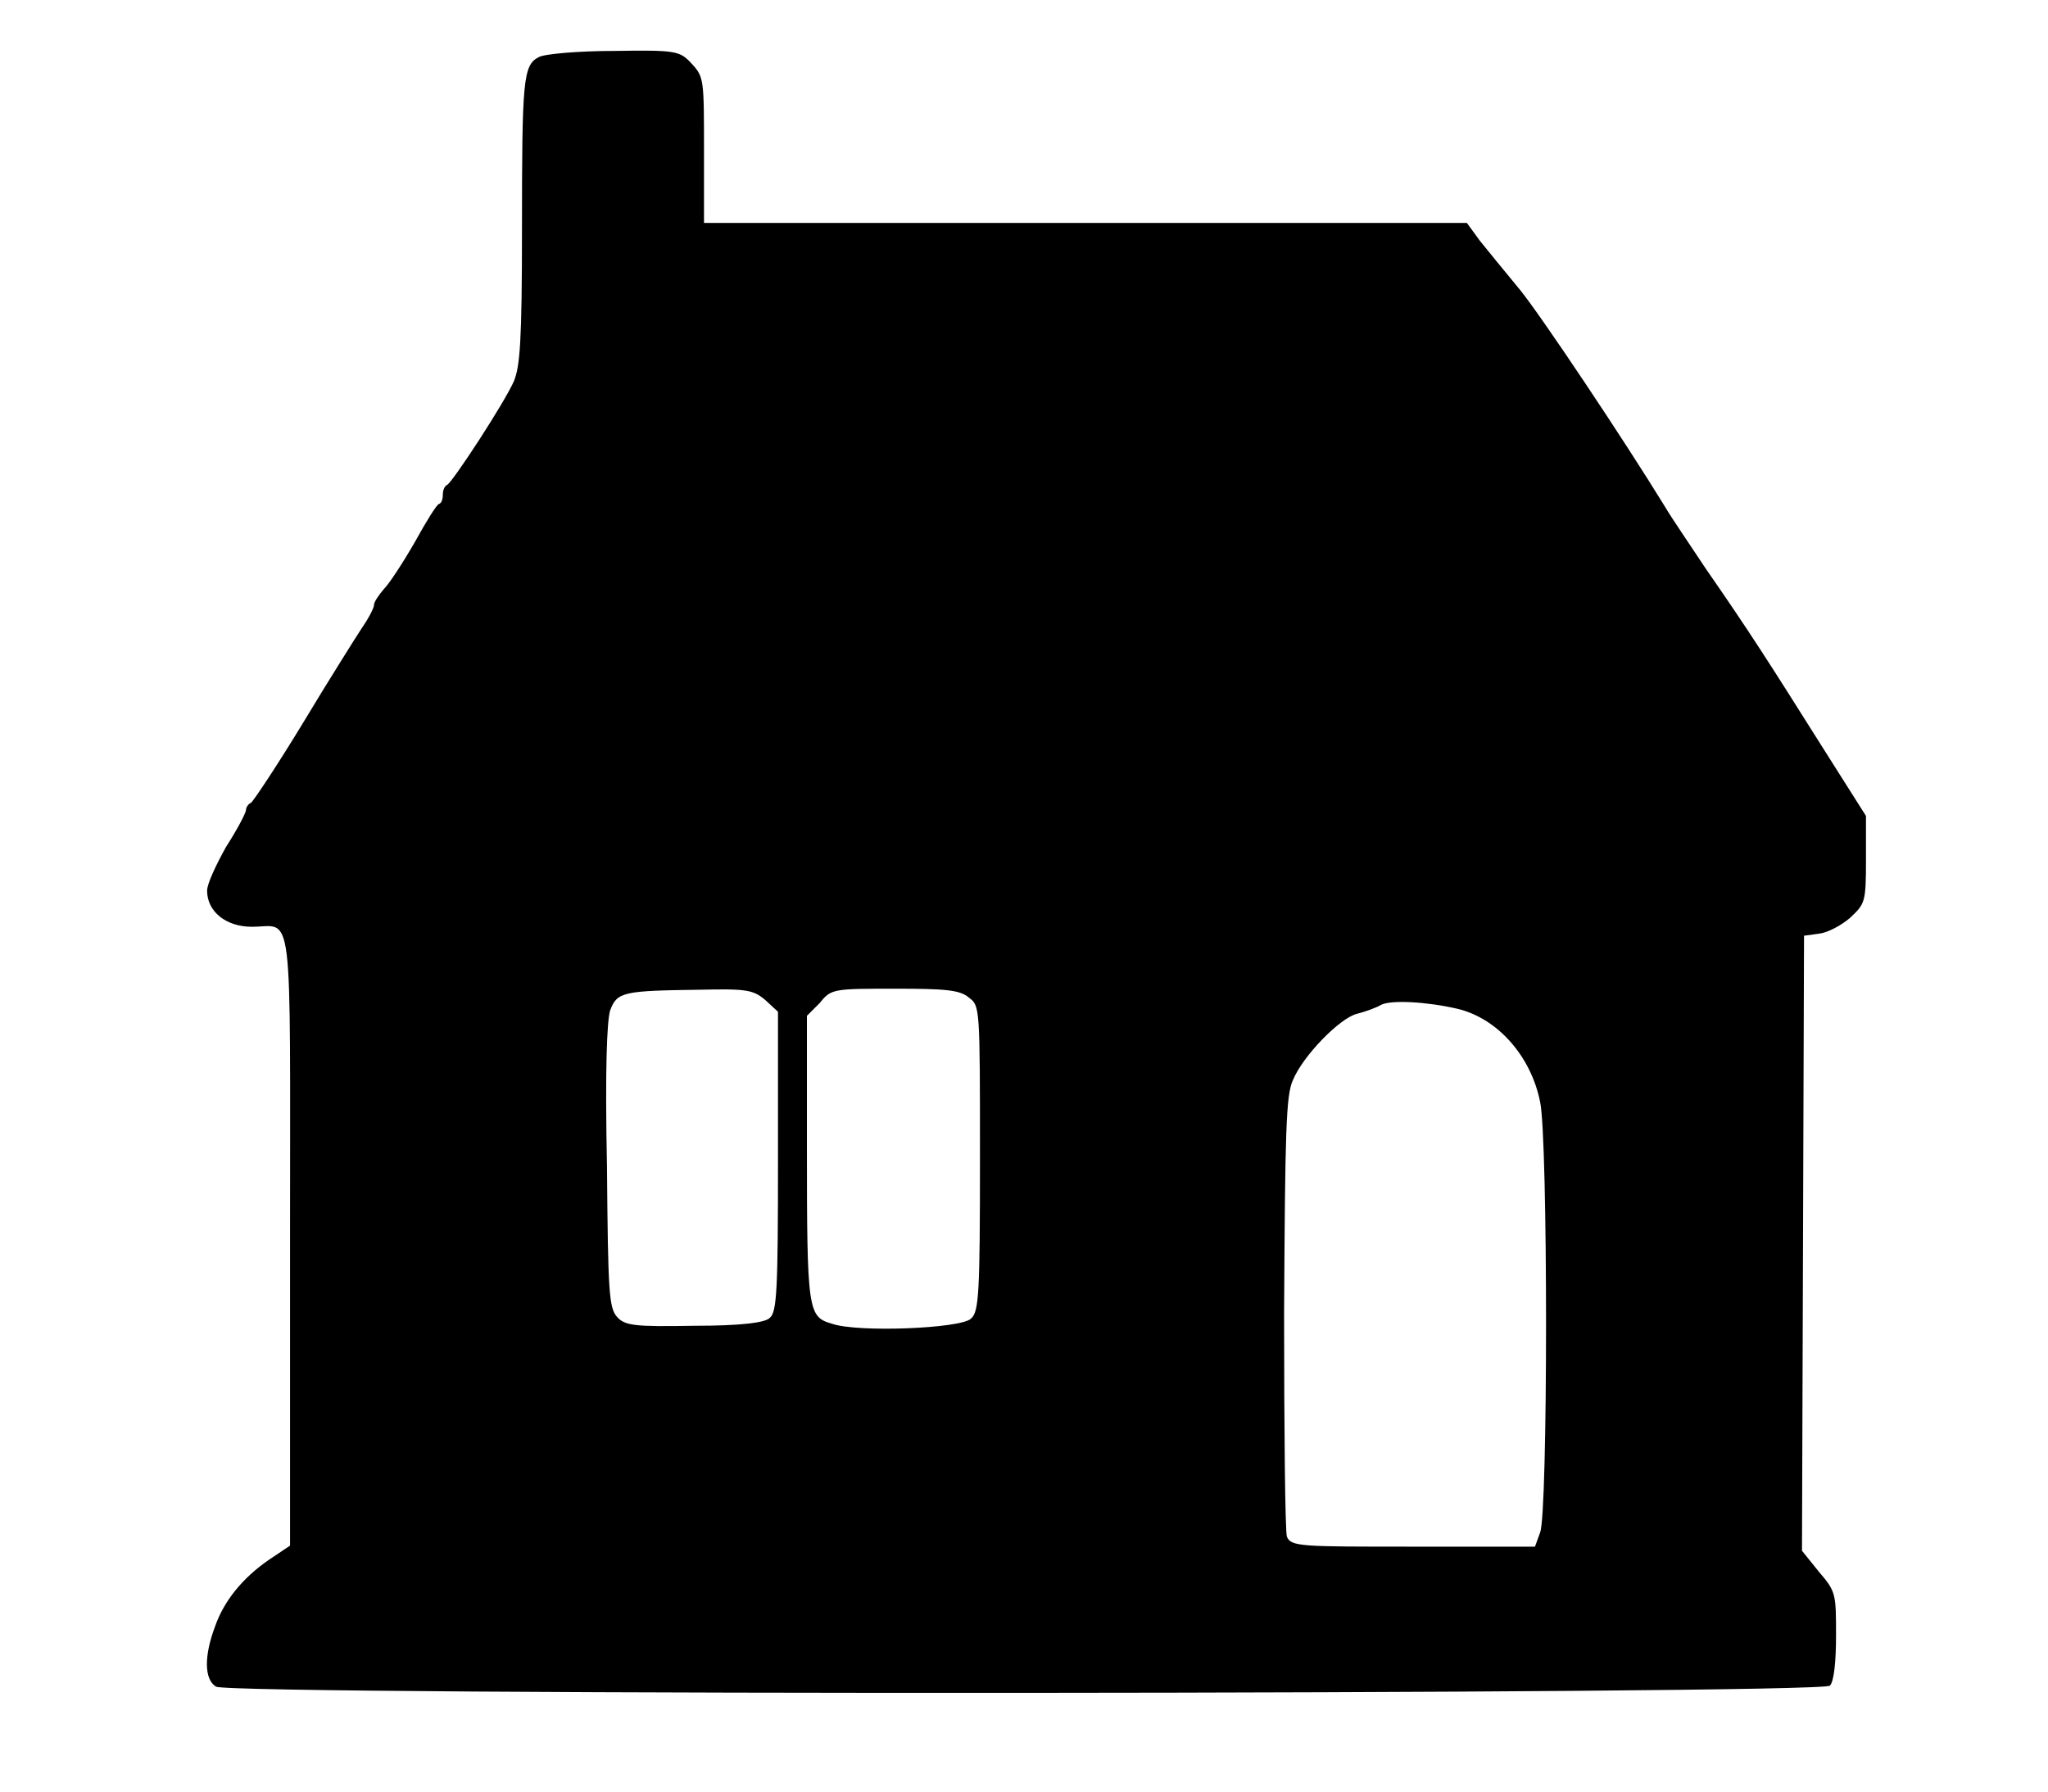
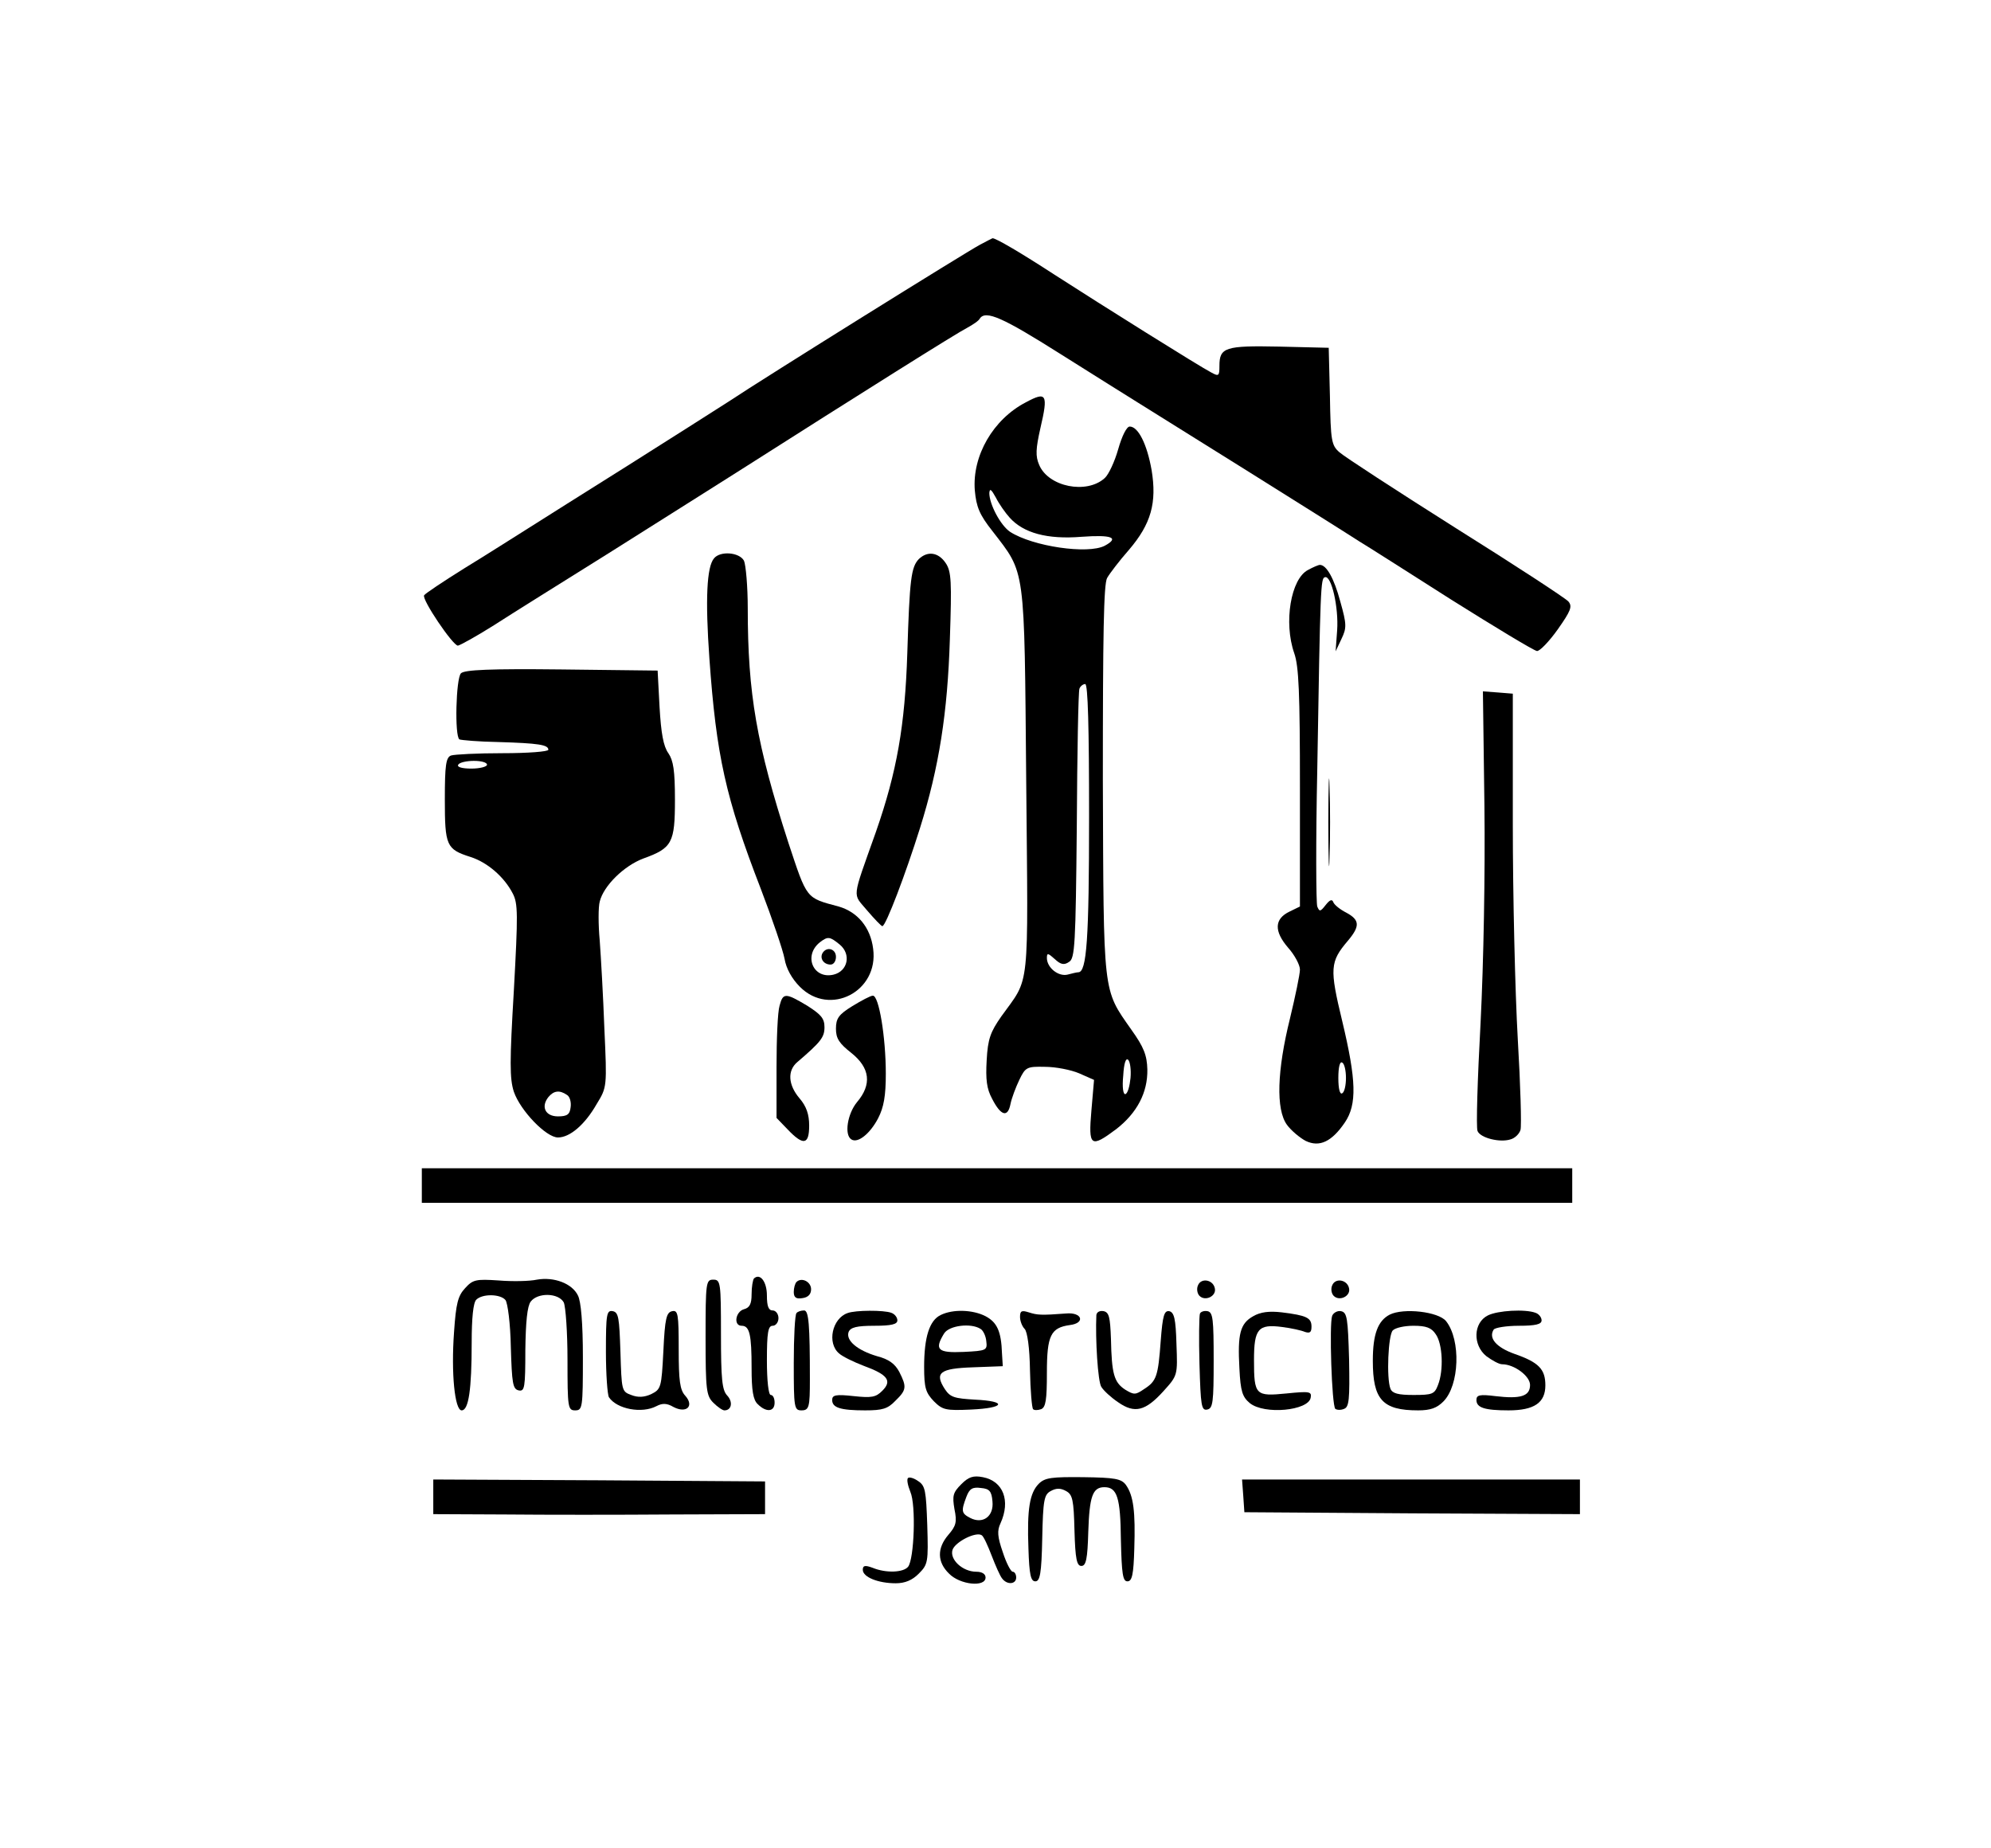
- <svg xmlns="http://www.w3.org/2000/svg" width="8px" height="7px" viewBox="0 0 7 7" version="1.1">
+ <svg xmlns="http://www.w3.org/2000/svg" width="97px" height="90px" viewBox="0 0 97 90" version="1.1">
  <g id="surface1">
-     <path style=" stroke:none;fill-rule:nonzero;fill:rgb(0%,0%,0%);fill-opacity:1;" d="M 1.605 0.223 C 1.543 0.254 1.539 0.312 1.539 0.898 C 1.539 1.336 1.531 1.43 1.508 1.488 C 1.473 1.57 1.266 1.887 1.246 1.895 C 1.238 1.898 1.23 1.914 1.23 1.93 C 1.23 1.945 1.227 1.965 1.215 1.969 C 1.207 1.969 1.164 2.039 1.121 2.117 C 1.074 2.199 1.02 2.281 1 2.301 C 0.98 2.324 0.961 2.352 0.961 2.363 C 0.961 2.375 0.941 2.414 0.914 2.453 C 0.891 2.488 0.785 2.656 0.684 2.824 C 0.582 2.992 0.488 3.133 0.48 3.137 C 0.469 3.141 0.461 3.156 0.461 3.164 C 0.461 3.176 0.426 3.242 0.383 3.309 C 0.344 3.379 0.309 3.453 0.309 3.48 C 0.309 3.562 0.383 3.621 0.484 3.621 C 0.648 3.621 0.633 3.504 0.633 4.844 L 0.633 6.039 L 0.551 6.094 C 0.449 6.164 0.375 6.254 0.34 6.355 C 0.297 6.469 0.297 6.562 0.344 6.59 C 0.402 6.625 6.621 6.621 6.648 6.586 C 6.664 6.57 6.672 6.492 6.672 6.391 C 6.672 6.227 6.672 6.219 6.605 6.141 L 6.539 6.059 L 6.543 4.855 L 6.547 3.656 L 6.605 3.648 C 6.637 3.645 6.691 3.617 6.727 3.586 C 6.785 3.531 6.789 3.527 6.789 3.359 L 6.789 3.188 L 6.613 2.91 C 6.414 2.594 6.332 2.465 6.164 2.223 C 6.102 2.129 6.027 2.02 6.004 1.98 C 5.844 1.719 5.52 1.234 5.438 1.133 C 5.383 1.066 5.312 0.98 5.281 0.941 L 5.23 0.871 L 2.25 0.871 L 2.25 0.59 C 2.25 0.312 2.25 0.301 2.203 0.25 C 2.156 0.199 2.145 0.195 1.898 0.199 C 1.758 0.199 1.625 0.211 1.605 0.223 Z M 2.488 3.906 L 2.539 3.953 L 2.539 4.539 C 2.539 5.031 2.535 5.125 2.508 5.148 C 2.492 5.168 2.395 5.18 2.211 5.18 C 1.98 5.184 1.941 5.18 1.91 5.145 C 1.879 5.109 1.875 5.051 1.871 4.559 C 1.863 4.172 1.871 3.992 1.883 3.949 C 1.91 3.875 1.934 3.871 2.234 3.867 C 2.414 3.863 2.441 3.867 2.488 3.906 Z M 3.285 3.898 C 3.328 3.93 3.328 3.934 3.328 4.527 C 3.328 5.055 3.324 5.125 3.293 5.152 C 3.254 5.191 2.848 5.207 2.75 5.172 C 2.656 5.145 2.652 5.125 2.652 4.477 L 2.652 3.969 L 2.703 3.918 C 2.746 3.863 2.758 3.863 2.996 3.863 C 3.188 3.863 3.25 3.867 3.285 3.898 Z M 5.191 3.941 C 5.348 3.977 5.48 4.125 5.516 4.305 C 5.547 4.445 5.547 5.914 5.516 5.988 L 5.496 6.043 L 5.016 6.043 C 4.582 6.043 4.543 6.043 4.527 6.004 C 4.52 5.984 4.516 5.59 4.516 5.129 C 4.52 4.422 4.523 4.277 4.551 4.219 C 4.59 4.125 4.734 3.977 4.801 3.961 C 4.832 3.953 4.875 3.938 4.895 3.926 C 4.934 3.906 5.074 3.914 5.191 3.941 Z M 5.191 3.941 " />
+     <path style=" stroke:none;fill-rule:nonzero;fill:rgb(0%,0%,0%);fill-opacity:1;" d="M 47.734 11.926 C 47.098 12.262 37.328 18.344 35.496 19.562 C 34.824 19.992 32.621 21.395 30.602 22.668 C 28.566 23.941 26.379 25.328 25.727 25.738 C 25.07 26.148 23.691 27.031 22.645 27.668 C 21.598 28.32 20.699 28.922 20.664 28.996 C 20.531 29.184 22.062 31.449 22.309 31.449 C 22.418 31.43 23.203 31 24.062 30.457 C 24.902 29.914 27.426 28.34 29.668 26.938 C 31.891 25.531 34.695 23.773 35.871 23.023 C 42.074 19.074 46.668 16.191 47.117 15.969 C 47.398 15.816 47.68 15.629 47.734 15.52 C 48.016 15.086 48.875 15.48 51.656 17.238 C 53.301 18.27 55.02 19.355 55.449 19.617 C 56.18 20.066 64.809 25.457 66.23 26.375 C 66.547 26.562 68.547 27.836 70.695 29.203 C 72.863 30.566 74.73 31.691 74.879 31.711 C 75.012 31.727 75.477 31.242 75.891 30.66 C 76.523 29.762 76.617 29.539 76.41 29.297 C 76.281 29.145 73.816 27.535 70.918 25.719 C 68.043 23.902 65.484 22.238 65.258 22.031 C 64.867 21.695 64.828 21.469 64.793 19.301 L 64.734 16.941 L 62.324 16.883 C 59.691 16.828 59.41 16.922 59.41 17.82 C 59.41 18.324 59.375 18.344 59 18.137 C 58.457 17.859 53.676 14.863 51.379 13.383 C 49.77 12.336 48.5 11.586 48.352 11.605 C 48.312 11.625 48.051 11.754 47.734 11.926 Z M 47.734 11.926 " />
+     <path style=" stroke:none;fill-rule:nonzero;fill:rgb(0%,0%,0%);fill-opacity:1;" d="M 49.977 19.598 C 48.387 20.422 47.359 22.199 47.492 23.887 C 47.566 24.691 47.715 25.066 48.352 25.871 C 49.977 27.984 49.902 27.461 49.996 38.055 C 50.09 48.52 50.199 47.527 48.781 49.512 C 48.258 50.262 48.125 50.598 48.07 51.645 C 48.016 52.582 48.07 53.031 48.332 53.516 C 48.762 54.359 49.098 54.453 49.23 53.777 C 49.285 53.5 49.488 52.957 49.66 52.602 C 49.957 51.98 50.031 51.945 50.91 51.965 C 51.434 51.965 52.18 52.113 52.574 52.281 L 53.301 52.602 L 53.172 54.098 C 53.02 55.855 53.133 55.934 54.387 54.996 C 55.395 54.211 55.918 53.219 55.898 52.094 C 55.879 51.402 55.73 51.008 55.113 50.148 C 53.711 48.145 53.77 48.555 53.73 38 C 53.73 30.922 53.77 28.453 53.938 28.152 C 54.066 27.93 54.535 27.312 55 26.785 C 56.086 25.516 56.367 24.484 56.105 22.895 C 55.879 21.621 55.449 20.777 55.039 20.777 C 54.891 20.777 54.664 21.227 54.477 21.883 C 54.309 22.48 54.012 23.117 53.824 23.285 C 52.945 24.09 51.078 23.715 50.629 22.648 C 50.441 22.219 50.461 21.863 50.688 20.852 C 51.078 19.188 50.984 19.055 49.977 19.598 Z M 49.191 25.215 C 49.863 25.965 51.023 26.281 52.684 26.148 C 54.16 26.039 54.555 26.188 53.824 26.582 C 53.004 27.012 50.312 26.617 49.211 25.906 C 48.742 25.59 48.199 24.559 48.199 24.016 C 48.219 23.773 48.293 23.828 48.52 24.242 C 48.668 24.539 48.984 24.988 49.191 25.215 Z M 53.059 39.758 C 53.059 45.75 52.945 47.359 52.535 47.359 C 52.461 47.359 52.238 47.414 52.012 47.473 C 51.562 47.582 51.004 47.133 51.004 46.664 C 51.004 46.402 51.059 46.422 51.395 46.723 C 51.676 46.984 51.844 47.023 52.086 46.852 C 52.367 46.684 52.406 46.031 52.461 40.227 C 52.48 36.688 52.535 33.676 52.59 33.543 C 52.629 33.434 52.758 33.32 52.871 33.32 C 53.004 33.32 53.059 35.453 53.059 39.758 Z M 55.078 52.508 C 55.039 52.898 54.945 53.254 54.832 53.293 C 54.723 53.328 54.664 52.973 54.723 52.395 C 54.758 51.777 54.852 51.516 54.965 51.625 C 55.059 51.719 55.113 52.113 55.078 52.508 Z M 55.078 52.508 " />
+     <path style=" stroke:none;fill-rule:nonzero;fill:rgb(0%,0%,0%);fill-opacity:1;" d="M 34.785 27.199 C 34.434 27.609 34.355 29.184 34.562 32.086 C 34.898 36.801 35.348 38.859 37.066 43.297 C 37.625 44.758 38.148 46.293 38.223 46.703 C 38.301 47.172 38.578 47.676 38.973 48.07 C 40.43 49.531 42.82 48.293 42.539 46.215 C 42.41 45.168 41.773 44.418 40.859 44.156 C 39.254 43.727 39.328 43.82 38.41 41.051 C 36.859 36.258 36.43 33.789 36.43 29.633 C 36.43 28.566 36.336 27.516 36.246 27.312 C 36.02 26.898 35.086 26.824 34.785 27.199 Z M 40.914 46.012 C 41.477 46.48 41.309 47.301 40.617 47.473 C 39.625 47.715 39.121 46.555 39.945 45.898 C 40.336 45.598 40.43 45.617 40.914 46.012 Z M 40.914 46.012 " />
+     <path style=" stroke:none;fill-rule:nonzero;fill:rgb(0%,0%,0%);fill-opacity:1;" d="M 40.074 46.422 C 39.926 46.684 40.129 46.984 40.465 46.984 C 40.617 46.984 40.727 46.816 40.727 46.609 C 40.727 46.215 40.281 46.086 40.074 46.422 Z M 40.074 46.422 " />
+     <path style=" stroke:none;fill-rule:nonzero;fill:rgb(0%,0%,0%);fill-opacity:1;" d="M 44.762 27.234 C 44.391 27.629 44.316 28.191 44.203 31.82 C 44.09 35.34 43.699 37.586 42.672 40.527 C 41.477 43.895 41.531 43.484 42.242 44.344 C 42.598 44.758 42.934 45.113 42.988 45.113 C 43.156 45.113 44.129 42.547 44.82 40.34 C 45.754 37.363 46.164 34.723 46.277 31.129 C 46.371 28.32 46.352 27.836 46.07 27.422 C 45.715 26.898 45.191 26.824 44.762 27.234 Z M 44.762 27.234 " />
+     <path style=" stroke:none;fill-rule:nonzero;fill:rgb(0%,0%,0%);fill-opacity:1;" d="M 63.727 27.762 C 62.887 28.191 62.531 30.324 63.055 31.82 C 63.277 32.457 63.332 33.73 63.332 38.391 L 63.332 44.156 L 62.828 44.402 C 62.082 44.758 62.062 45.355 62.754 46.16 C 63.074 46.516 63.332 47.004 63.332 47.227 C 63.332 47.453 63.109 48.52 62.848 49.605 C 62.215 52.152 62.156 54.043 62.699 54.789 C 62.902 55.07 63.332 55.426 63.613 55.574 C 64.285 55.895 64.883 55.613 65.52 54.676 C 66.117 53.797 66.082 52.617 65.391 49.734 C 64.773 47.172 64.793 46.852 65.668 45.824 C 66.266 45.113 66.25 44.812 65.594 44.457 C 65.297 44.309 65.016 44.082 64.961 43.953 C 64.902 43.785 64.793 43.82 64.586 44.082 C 64.324 44.418 64.285 44.418 64.176 44.156 C 64.117 43.988 64.102 40.996 64.176 37.512 C 64.324 28.527 64.344 28.172 64.547 28.117 C 64.867 28.004 65.223 29.594 65.145 30.699 L 65.07 31.727 L 65.352 31.129 C 65.613 30.586 65.613 30.418 65.297 29.297 C 64.996 28.172 64.625 27.516 64.305 27.516 C 64.23 27.516 63.969 27.629 63.727 27.762 Z M 65.574 52.508 C 65.574 52.863 65.5 53.199 65.391 53.254 C 65.277 53.328 65.203 53.031 65.203 52.508 C 65.203 51.98 65.277 51.684 65.391 51.758 C 65.5 51.812 65.574 52.152 65.574 52.508 Z M 65.574 52.508 " />
+     <path style=" stroke:none;fill-rule:nonzero;fill:rgb(0%,0%,0%);fill-opacity:1;" d="M 22.457 32.797 C 22.215 33.039 22.141 35.863 22.383 36.016 C 22.457 36.051 23.316 36.129 24.289 36.145 C 26.23 36.203 26.715 36.277 26.715 36.52 C 26.715 36.613 25.707 36.688 24.492 36.688 C 23.262 36.688 22.141 36.746 21.973 36.801 C 21.727 36.895 21.672 37.27 21.672 38.934 C 21.672 41.199 21.746 41.367 22.922 41.742 C 23.746 42.004 24.566 42.715 24.98 43.52 C 25.238 44.008 25.238 44.531 25.035 48.238 C 24.828 51.719 24.828 52.543 25.035 53.18 C 25.352 54.098 26.605 55.406 27.184 55.406 C 27.762 55.406 28.492 54.789 29.07 53.777 C 29.574 52.957 29.574 52.938 29.445 50.109 C 29.387 48.539 29.277 46.609 29.219 45.824 C 29.145 45.039 29.145 44.176 29.219 43.914 C 29.406 43.148 30.398 42.172 31.348 41.816 C 32.75 41.312 32.883 41.051 32.883 38.953 C 32.883 37.531 32.805 37.043 32.562 36.688 C 32.32 36.352 32.207 35.715 32.133 34.441 L 32.039 32.664 L 27.371 32.609 C 23.875 32.57 22.625 32.625 22.457 32.797 Z M 23.727 37.25 C 23.727 37.344 23.391 37.438 22.961 37.438 C 22.512 37.438 22.25 37.363 22.324 37.25 C 22.383 37.137 22.738 37.062 23.09 37.062 C 23.445 37.062 23.727 37.137 23.727 37.25 Z M 27.613 53.328 C 27.762 53.406 27.836 53.684 27.801 53.93 C 27.762 54.285 27.633 54.379 27.184 54.379 C 26.566 54.379 26.344 53.91 26.715 53.441 C 26.977 53.125 27.258 53.086 27.613 53.328 Z M 27.613 53.328 " />
+     <path style=" stroke:none;fill-rule:nonzero;fill:rgb(0%,0%,0%);fill-opacity:1;" d="M 72.32 39.254 C 72.359 42.547 72.281 46.852 72.133 49.812 C 71.984 52.543 71.91 54.922 71.984 55.09 C 72.113 55.426 73.066 55.668 73.59 55.5 C 73.797 55.445 74.02 55.238 74.078 55.035 C 74.133 54.848 74.078 52.863 73.945 50.617 C 73.816 48.352 73.703 43.652 73.703 40.152 L 73.703 33.789 L 72.973 33.73 L 72.246 33.676 Z M 72.32 39.254 " />
+     <path style=" stroke:none;fill-rule:nonzero;fill:rgb(0%,0%,0%);fill-opacity:1;" d="M 64.715 40.059 C 64.715 41.969 64.754 42.734 64.773 41.781 C 64.809 40.844 64.809 39.273 64.773 38.316 C 64.754 37.383 64.715 38.148 64.715 40.059 Z M 64.715 40.059 " />
+     <path style=" stroke:none;fill-rule:nonzero;fill:rgb(0%,0%,0%);fill-opacity:1;" d="M 37.98 48.988 C 37.887 49.285 37.832 50.617 37.832 51.98 L 37.832 54.453 L 38.375 55.016 C 39.141 55.82 39.422 55.762 39.422 54.828 C 39.422 54.285 39.289 53.891 38.953 53.5 C 38.395 52.844 38.355 52.152 38.84 51.738 C 40 50.746 40.168 50.523 40.168 50.035 C 40.168 49.605 40 49.418 39.328 48.988 C 38.262 48.352 38.148 48.352 37.98 48.988 Z M 37.98 48.988 " />
+     <path style=" stroke:none;fill-rule:nonzero;fill:rgb(0%,0%,0%);fill-opacity:1;" d="M 41.531 49.004 C 40.859 49.418 40.727 49.605 40.727 50.109 C 40.727 50.578 40.879 50.82 41.477 51.289 C 42.391 52.02 42.484 52.824 41.754 53.684 C 41.289 54.246 41.121 55.277 41.477 55.5 C 41.793 55.707 42.391 55.219 42.781 54.473 C 43.062 53.93 43.156 53.367 43.156 52.301 C 43.156 50.523 42.82 48.48 42.523 48.5 C 42.41 48.5 41.961 48.742 41.531 49.004 Z M 41.531 49.004 " />
+     <path style=" stroke:none;fill-rule:nonzero;fill:rgb(0%,0%,0%);fill-opacity:1;" d="M 20.551 57.746 L 20.551 58.59 L 76.598 58.59 L 76.598 56.906 L 20.551 56.906 Z M 20.551 57.746 " />
+     <path style=" stroke:none;fill-rule:nonzero;fill:rgb(0%,0%,0%);fill-opacity:1;" d="M 26.156 62.332 C 25.801 62.41 24.961 62.426 24.289 62.371 C 23.184 62.297 23.035 62.332 22.66 62.746 C 22.309 63.121 22.215 63.496 22.121 64.879 C 21.973 66.902 22.156 68.699 22.492 68.699 C 22.832 68.699 22.98 67.688 22.98 65.402 C 22.98 64.207 23.055 63.457 23.203 63.309 C 23.504 63.008 24.379 63.027 24.625 63.324 C 24.734 63.457 24.867 64.484 24.887 65.609 C 24.941 67.387 24.98 67.668 25.277 67.727 C 25.559 67.781 25.594 67.594 25.594 65.758 C 25.613 64.375 25.688 63.625 25.855 63.402 C 26.191 62.953 27.203 62.969 27.465 63.438 C 27.559 63.645 27.648 64.898 27.648 66.246 C 27.648 68.566 27.668 68.699 28.023 68.699 C 28.379 68.699 28.398 68.566 28.398 66.113 C 28.398 64.449 28.305 63.383 28.156 63.102 C 27.875 62.52 26.996 62.184 26.156 62.332 Z M 26.156 62.332 " />
+     <path style=" stroke:none;fill-rule:nonzero;fill:rgb(0%,0%,0%);fill-opacity:1;" d="M 36.73 62.277 C 36.676 62.352 36.617 62.688 36.617 63.047 C 36.617 63.512 36.523 63.699 36.246 63.773 C 35.832 63.887 35.723 64.578 36.133 64.578 C 36.523 64.578 36.617 65.012 36.617 66.641 C 36.617 67.727 36.691 68.191 36.918 68.398 C 37.328 68.809 37.738 68.773 37.738 68.324 C 37.738 68.117 37.664 67.949 37.551 67.949 C 37.441 67.949 37.363 67.258 37.363 66.266 C 37.363 64.898 37.422 64.578 37.645 64.578 C 37.793 64.578 37.926 64.41 37.926 64.207 C 37.926 64 37.793 63.832 37.645 63.832 C 37.441 63.832 37.363 63.625 37.363 63.102 C 37.363 62.426 37.027 61.996 36.73 62.277 Z M 36.73 62.277 " />
+     <path style=" stroke:none;fill-rule:nonzero;fill:rgb(0%,0%,0%);fill-opacity:1;" d="M 34.375 65.141 C 34.375 67.707 34.414 67.988 34.75 68.324 C 34.957 68.531 35.199 68.699 35.293 68.699 C 35.645 68.699 35.723 68.285 35.422 67.969 C 35.18 67.707 35.125 67.164 35.125 64.992 C 35.125 62.465 35.105 62.332 34.75 62.332 C 34.395 62.332 34.375 62.465 34.375 65.141 Z M 34.375 65.141 " />
+     <path style=" stroke:none;fill-rule:nonzero;fill:rgb(0%,0%,0%);fill-opacity:1;" d="M 38.805 62.445 C 38.73 62.52 38.672 62.746 38.672 62.934 C 38.672 63.195 38.785 63.289 39.102 63.23 C 39.363 63.195 39.516 63.047 39.516 62.801 C 39.516 62.426 39.047 62.203 38.805 62.445 Z M 38.805 62.445 " />
+     <path style=" stroke:none;fill-rule:nonzero;fill:rgb(0%,0%,0%);fill-opacity:1;" d="M 58.363 62.613 C 58.289 62.781 58.328 63.008 58.438 63.121 C 58.719 63.402 59.262 63.137 59.188 62.766 C 59.113 62.332 58.516 62.223 58.363 62.613 Z M 58.363 62.613 " />
+     <path style=" stroke:none;fill-rule:nonzero;fill:rgb(0%,0%,0%);fill-opacity:1;" d="M 64.902 62.613 C 64.828 62.781 64.867 63.008 64.977 63.121 C 65.258 63.402 65.801 63.137 65.727 62.766 C 65.652 62.332 65.055 62.223 64.902 62.613 Z M 64.902 62.613 " />
+     <path style=" stroke:none;fill-rule:nonzero;fill:rgb(0%,0%,0%);fill-opacity:1;" d="M 29.52 65.836 C 29.52 66.938 29.594 67.949 29.668 68.062 C 30.059 68.641 31.273 68.867 31.984 68.492 C 32.266 68.344 32.488 68.344 32.805 68.531 C 33.441 68.867 33.836 68.492 33.387 67.988 C 33.125 67.707 33.066 67.258 33.066 65.723 C 33.066 64 33.031 63.812 32.75 63.867 C 32.469 63.926 32.395 64.207 32.32 65.797 C 32.227 67.594 32.207 67.668 31.723 67.91 C 31.387 68.062 31.086 68.082 30.75 67.949 C 30.285 67.781 30.285 67.727 30.227 65.852 C 30.172 64.188 30.137 63.926 29.855 63.867 C 29.555 63.812 29.52 64 29.52 65.836 Z M 29.52 65.836 " />
+     <path style=" stroke:none;fill-rule:nonzero;fill:rgb(0%,0%,0%);fill-opacity:1;" d="M 38.805 63.961 C 38.73 64.02 38.672 65.121 38.672 66.395 C 38.672 68.566 38.691 68.699 39.047 68.699 C 39.422 68.699 39.457 68.531 39.457 67.199 C 39.457 64.523 39.402 63.832 39.176 63.832 C 39.027 63.832 38.859 63.887 38.805 63.961 Z M 38.805 63.961 " />
+     <path style=" stroke:none;fill-rule:nonzero;fill:rgb(0%,0%,0%);fill-opacity:1;" d="M 41.289 63.961 C 40.543 64.223 40.281 65.422 40.879 65.926 C 41.047 66.078 41.586 66.34 42.074 66.527 C 43.25 66.957 43.473 67.258 42.988 67.742 C 42.672 68.062 42.465 68.098 41.586 68.004 C 40.727 67.91 40.543 67.949 40.543 68.191 C 40.543 68.566 40.934 68.699 42.148 68.699 C 42.988 68.699 43.25 68.625 43.625 68.23 C 44.164 67.707 44.184 67.555 43.812 66.824 C 43.605 66.434 43.305 66.207 42.727 66.059 C 41.773 65.777 41.195 65.293 41.344 64.879 C 41.438 64.656 41.738 64.578 42.598 64.578 C 43.438 64.578 43.719 64.504 43.719 64.316 C 43.719 64.168 43.586 64 43.418 63.945 C 43.062 63.812 41.68 63.812 41.289 63.961 Z M 41.289 63.961 " />
+     <path style=" stroke:none;fill-rule:nonzero;fill:rgb(0%,0%,0%);fill-opacity:1;" d="M 45.828 64.055 C 45.285 64.316 45.023 65.121 45.023 66.582 C 45.023 67.613 45.102 67.836 45.492 68.25 C 45.922 68.68 46.07 68.715 47.305 68.66 C 48.969 68.586 49.098 68.25 47.492 68.176 C 46.5 68.117 46.297 68.062 46.035 67.668 C 45.512 66.863 45.793 66.656 47.398 66.602 L 48.855 66.547 L 48.816 65.926 C 48.781 64.844 48.574 64.41 48.016 64.113 C 47.398 63.793 46.426 63.758 45.828 64.055 Z M 47.77 64.73 C 47.902 64.805 48.031 65.086 48.051 65.328 C 48.109 65.777 48.051 65.797 46.949 65.852 C 45.68 65.91 45.512 65.742 45.996 64.953 C 46.238 64.562 47.305 64.43 47.77 64.73 Z M 47.77 64.73 " />
+     <path style=" stroke:none;fill-rule:nonzero;fill:rgb(0%,0%,0%);fill-opacity:1;" d="M 49.695 64.148 C 49.695 64.336 49.789 64.598 49.918 64.73 C 50.051 64.859 50.164 65.648 50.18 66.75 C 50.199 67.727 50.273 68.586 50.332 68.641 C 50.387 68.699 50.555 68.699 50.723 68.641 C 50.949 68.547 51.004 68.191 51.004 66.863 C 51.004 65.047 51.191 64.672 52.125 64.543 C 52.891 64.449 52.723 63.906 51.938 63.98 C 50.703 64.074 50.535 64.055 50.125 63.926 C 49.77 63.812 49.695 63.852 49.695 64.148 Z M 49.695 64.148 " />
+     <path style=" stroke:none;fill-rule:nonzero;fill:rgb(0%,0%,0%);fill-opacity:1;" d="M 53.414 64.055 C 53.359 65.234 53.488 67.312 53.656 67.555 C 53.77 67.742 54.141 68.082 54.477 68.305 C 55.281 68.867 55.805 68.734 56.684 67.762 C 57.375 66.996 57.375 66.996 57.316 65.461 C 57.281 64.242 57.207 63.926 56.965 63.867 C 56.719 63.832 56.645 64.074 56.551 65.293 C 56.422 67.051 56.348 67.273 55.73 67.668 C 55.32 67.949 55.246 67.949 54.816 67.688 C 54.273 67.332 54.16 66.918 54.125 65.215 C 54.086 64.148 54.031 63.926 53.77 63.867 C 53.582 63.832 53.434 63.906 53.414 64.055 Z M 53.414 64.055 " />
+     <path style=" stroke:none;fill-rule:nonzero;fill:rgb(0%,0%,0%);fill-opacity:1;" d="M 58.457 64 C 58.422 64.113 58.402 65.215 58.438 66.453 C 58.496 68.473 58.531 68.715 58.812 68.66 C 59.094 68.605 59.129 68.305 59.129 66.266 C 59.129 64.242 59.094 63.926 58.832 63.867 C 58.645 63.832 58.477 63.906 58.457 64 Z M 58.457 64 " />
+     <path style=" stroke:none;fill-rule:nonzero;fill:rgb(0%,0%,0%);fill-opacity:1;" d="M 61.055 64.113 C 60.418 64.469 60.289 64.973 60.383 66.656 C 60.438 67.781 60.531 68.043 60.887 68.344 C 61.598 68.922 63.746 68.715 63.855 68.082 C 63.914 67.781 63.801 67.762 62.68 67.875 C 61.168 68.023 61.094 67.969 61.094 66.246 C 61.094 64.73 61.297 64.484 62.457 64.637 C 62.902 64.691 63.41 64.805 63.578 64.879 C 63.82 64.953 63.895 64.898 63.895 64.617 C 63.895 64.188 63.652 64.074 62.457 63.926 C 61.84 63.852 61.41 63.906 61.055 64.113 Z M 61.055 64.113 " />
+     <path style=" stroke:none;fill-rule:nonzero;fill:rgb(0%,0%,0%);fill-opacity:1;" d="M 64.902 64.094 C 64.754 64.484 64.883 68.453 65.055 68.625 C 65.129 68.68 65.312 68.699 65.484 68.625 C 65.727 68.531 65.762 68.176 65.727 66.227 C 65.668 64.207 65.633 63.926 65.332 63.867 C 65.164 63.832 64.961 63.945 64.902 64.094 Z M 64.902 64.094 " />
+     <path style=" stroke:none;fill-rule:nonzero;fill:rgb(0%,0%,0%);fill-opacity:1;" d="M 67.707 64.035 C 67.125 64.336 66.883 64.992 66.883 66.285 C 66.883 68.176 67.352 68.699 69.09 68.699 C 69.688 68.699 70.004 68.586 70.32 68.266 C 71.105 67.48 71.18 65.273 70.453 64.355 C 70.078 63.887 68.379 63.699 67.707 64.035 Z M 69.949 64.992 C 70.285 65.461 70.34 66.75 70.059 67.461 C 69.891 67.91 69.781 67.949 68.863 67.949 C 68.117 67.949 67.836 67.875 67.742 67.648 C 67.539 67.125 67.633 65.027 67.855 64.805 C 67.984 64.672 68.434 64.578 68.863 64.578 C 69.48 64.578 69.742 64.672 69.949 64.992 Z M 69.949 64.992 " />
+     <path style=" stroke:none;fill-rule:nonzero;fill:rgb(0%,0%,0%);fill-opacity:1;" d="M 72.488 64.074 C 71.777 64.43 71.742 65.516 72.414 66.059 C 72.695 66.266 73.031 66.453 73.18 66.453 C 73.777 66.453 74.543 67.031 74.543 67.461 C 74.543 68.004 74.094 68.156 72.844 68.004 C 72.098 67.91 71.93 67.949 71.93 68.191 C 71.93 68.566 72.32 68.699 73.496 68.699 C 74.75 68.699 75.289 68.324 75.289 67.48 C 75.289 66.695 74.973 66.359 73.777 65.945 C 72.898 65.629 72.508 65.18 72.77 64.766 C 72.824 64.672 73.387 64.578 74 64.578 C 74.824 64.578 75.105 64.504 75.105 64.316 C 75.105 64.168 74.973 64 74.805 63.945 C 74.301 63.758 72.973 63.832 72.488 64.074 Z M 72.488 64.074 " />
+     <path style=" stroke:none;fill-rule:nonzero;fill:rgb(0%,0%,0%);fill-opacity:1;" d="M 44.242 71.992 C 44.164 72.047 44.223 72.348 44.352 72.668 C 44.633 73.305 44.539 75.941 44.242 76.316 C 44.016 76.598 43.176 76.637 42.523 76.371 C 42.129 76.223 42.035 76.262 42.035 76.465 C 42.035 76.82 42.781 77.121 43.641 77.121 C 44.09 77.121 44.445 76.973 44.762 76.652 C 45.211 76.203 45.23 76.094 45.176 74.297 C 45.117 72.609 45.082 72.367 44.727 72.141 C 44.52 71.992 44.297 71.938 44.242 71.992 Z M 44.242 71.992 " />
+     <path style=" stroke:none;fill-rule:nonzero;fill:rgb(0%,0%,0%);fill-opacity:1;" d="M 46.836 72.293 C 46.426 72.703 46.391 72.855 46.5 73.508 C 46.633 74.145 46.574 74.332 46.203 74.762 C 45.641 75.418 45.66 76.094 46.238 76.652 C 46.762 77.195 48.016 77.328 48.016 76.84 C 48.016 76.672 47.848 76.559 47.566 76.559 C 46.895 76.559 46.258 75.961 46.406 75.492 C 46.539 75.102 47.547 74.594 47.828 74.781 C 47.922 74.836 48.125 75.285 48.312 75.773 C 48.5 76.262 48.723 76.766 48.816 76.879 C 49.059 77.215 49.508 77.176 49.508 76.84 C 49.508 76.691 49.434 76.559 49.34 76.559 C 49.246 76.559 49.023 76.129 48.855 75.605 C 48.594 74.855 48.574 74.559 48.742 74.203 C 49.246 73.098 48.875 72.141 47.883 71.953 C 47.418 71.863 47.191 71.938 46.836 72.293 Z M 48.352 73.133 C 48.426 73.863 47.883 74.258 47.266 73.938 C 46.836 73.715 46.82 73.602 47.082 72.91 C 47.23 72.516 47.379 72.422 47.789 72.48 C 48.199 72.516 48.312 72.629 48.352 73.133 Z M 48.352 73.133 " />
+     <path style=" stroke:none;fill-rule:nonzero;fill:rgb(0%,0%,0%);fill-opacity:1;" d="M 50.609 72.273 C 50.164 72.723 50.031 73.508 50.105 75.438 C 50.145 76.711 50.219 77.027 50.441 77.027 C 50.668 77.027 50.742 76.652 50.777 74.93 C 50.816 73.059 50.871 72.797 51.191 72.629 C 51.453 72.48 51.676 72.48 51.938 72.629 C 52.254 72.797 52.312 73.059 52.348 74.559 C 52.387 75.941 52.461 76.277 52.684 76.277 C 52.91 76.277 52.984 75.941 53.02 74.613 C 53.078 72.891 53.227 72.441 53.805 72.441 C 54.422 72.441 54.59 72.93 54.609 75.008 C 54.648 76.672 54.703 77.027 54.926 77.027 C 55.152 77.027 55.227 76.711 55.262 75.438 C 55.32 73.641 55.227 72.855 54.852 72.328 C 54.629 72.031 54.328 71.973 52.777 71.953 C 51.246 71.938 50.91 71.973 50.609 72.273 Z M 50.609 72.273 " />
+     <path style=" stroke:none;fill-rule:nonzero;fill:rgb(0%,0%,0%);fill-opacity:1;" d="M 21.109 72.91 L 21.109 73.754 L 24.625 73.77 C 26.547 73.789 30.172 73.789 32.695 73.77 L 37.273 73.754 L 37.273 72.16 L 29.199 72.105 L 21.109 72.066 Z M 21.109 72.91 " />
+     <path style=" stroke:none;fill-rule:nonzero;fill:rgb(0%,0%,0%);fill-opacity:1;" d="M 60.57 72.855 L 60.625 73.66 L 68.809 73.715 L 76.973 73.754 L 76.973 72.066 L 60.512 72.066 Z M 60.57 72.855 " />
  </g>
</svg>
